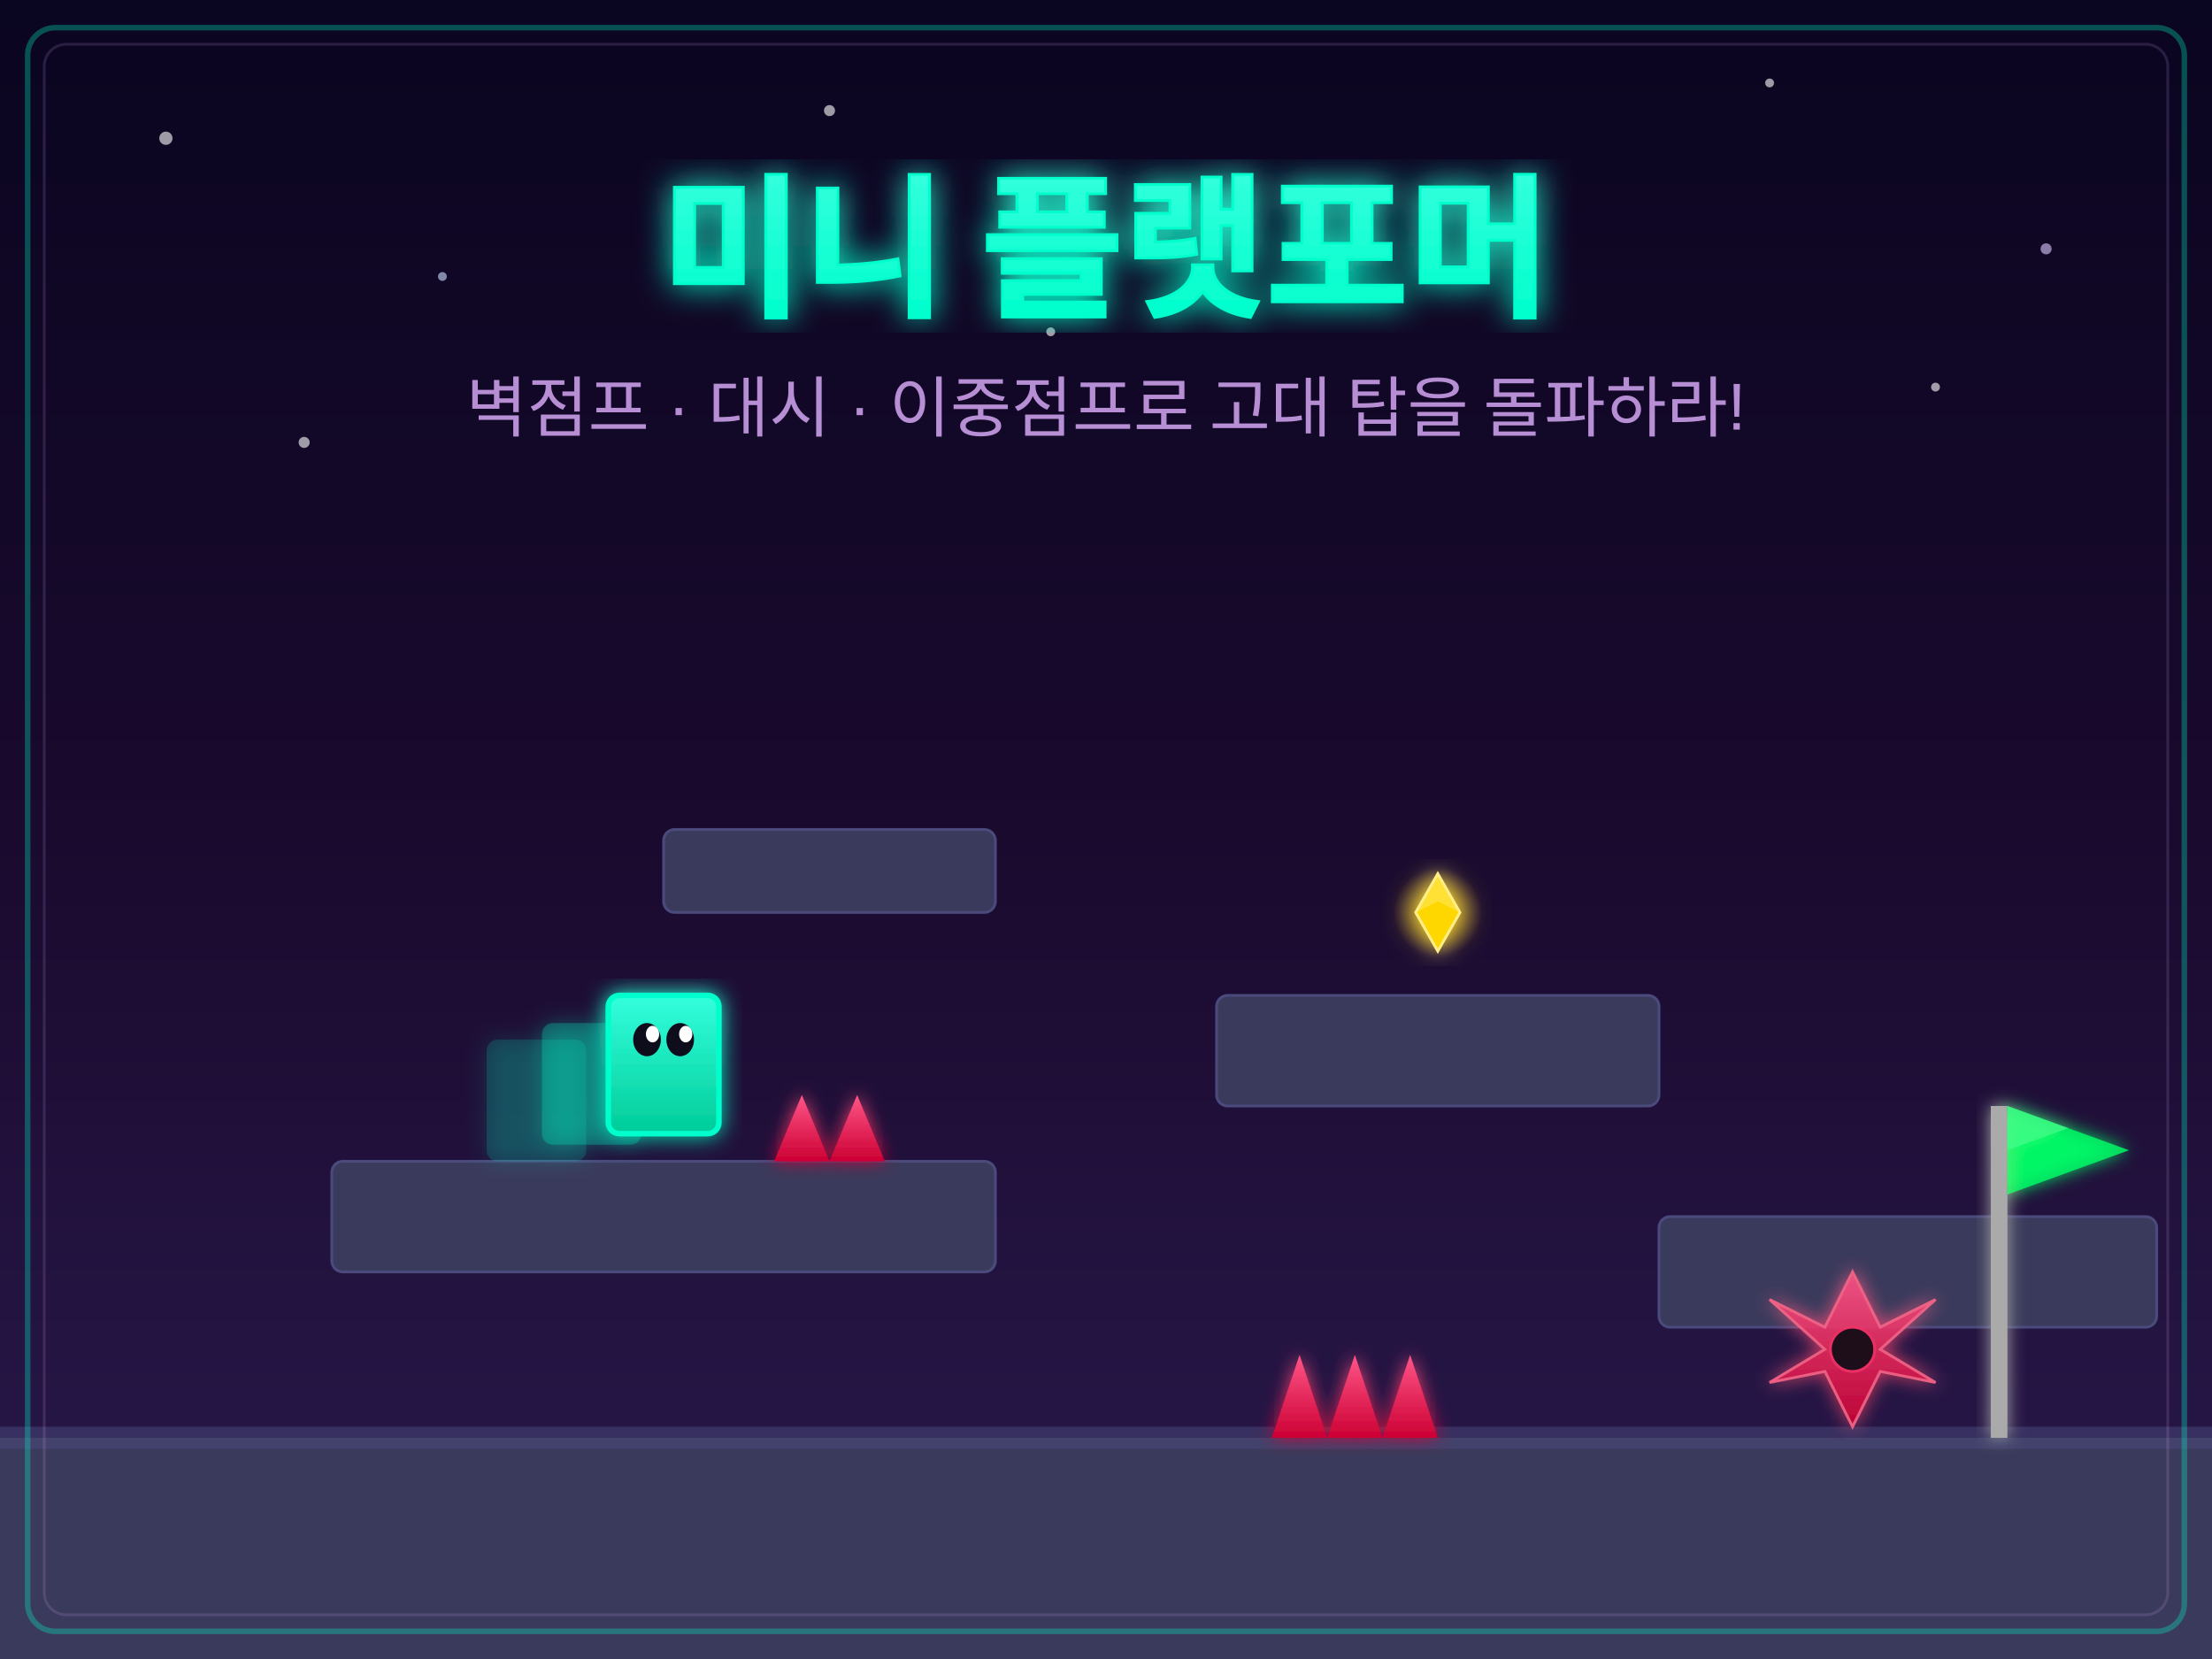
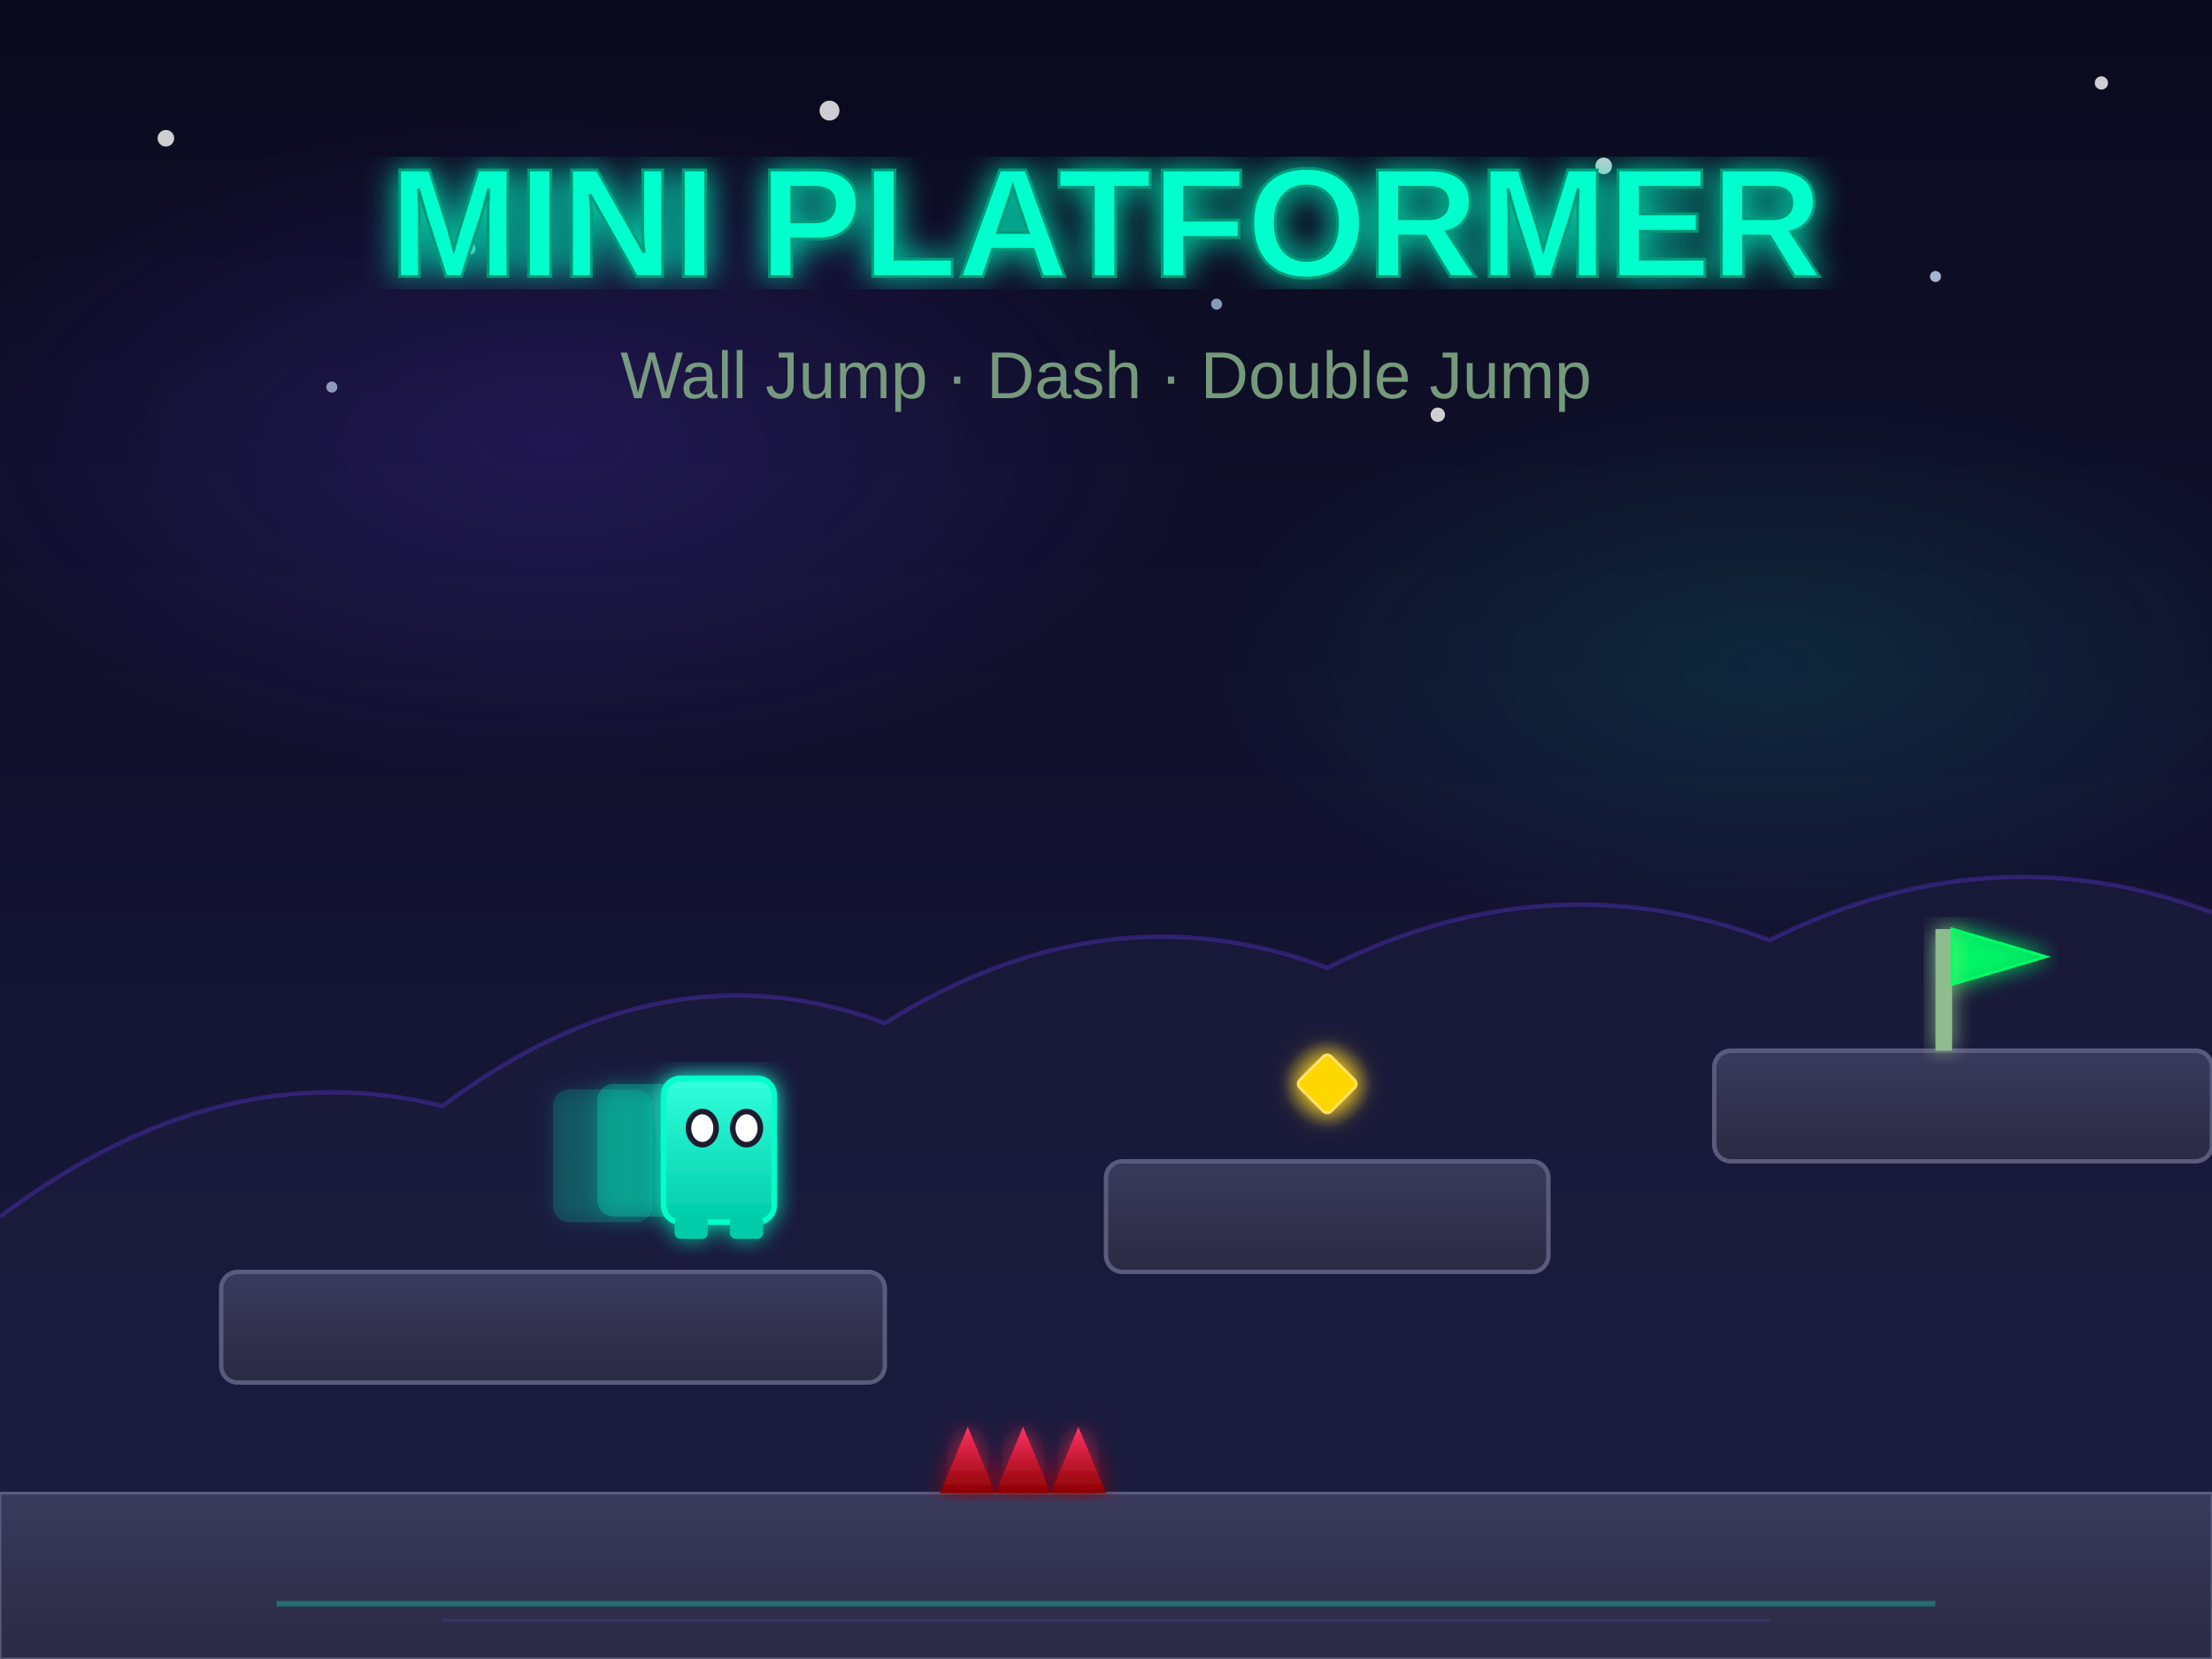
<svg xmlns="http://www.w3.org/2000/svg" width="400" height="300" viewBox="0 0 400 300">
  <defs>
-     <linearGradient id="tBg" x1="0" y1="0" x2="0" y2="1">
-       <stop offset="0%" stop-color="#0a0520" />
-       <stop offset="50%" stop-color="#1a0a2e" />
-       <stop offset="100%" stop-color="#2a1a4e" />
+     <linearGradient id="tSkyGrad" x1="0" y1="0" x2="0" y2="1">
+       <stop offset="0%" stop-color="#0a0a1e" />
+       <stop offset="50%" stop-color="#121230" />
+       <stop offset="100%" stop-color="#1a1a3e" />
    </linearGradient>
    <linearGradient id="tPlayerGrad" x1="0" y1="0" x2="0" y2="1">
      <stop offset="0%" stop-color="#33ffdd" />
-       <stop offset="100%" stop-color="#00cc99" />
+       <stop offset="100%" stop-color="#00ccaa" />
    </linearGradient>
-     <linearGradient id="tSpikeGrad" x1="0" y1="0" x2="0" y2="1">
-       <stop offset="0%" stop-color="#ff5588" />
-       <stop offset="100%" stop-color="#cc0033" />
+     <linearGradient id="tGroundGrad" x1="0" y1="0" x2="0" y2="1">
+       <stop offset="0%" stop-color="#3a3a5c" />
+       <stop offset="100%" stop-color="#2a2a44" />
    </linearGradient>
+     <linearGradient id="tSpikeGrad" x1="0" y1="1" x2="0" y2="0">
+       <stop offset="0%" stop-color="#8b0000" />
+       <stop offset="100%" stop-color="#ff3366" />
+     </linearGradient>
+     <radialGradient id="tNebula1" cx="50%" cy="50%" r="50%">
+       <stop offset="0%" stop-color="#6c3cf7" stop-opacity="0.2" />
+       <stop offset="100%" stop-color="#6c3cf7" stop-opacity="0" />
+     </radialGradient>
+     <radialGradient id="tNebula2" cx="50%" cy="50%" r="50%">
+       <stop offset="0%" stop-color="#00ffcc" stop-opacity="0.1" />
+       <stop offset="100%" stop-color="#00ffcc" stop-opacity="0" />
+     </radialGradient>
    <radialGradient id="tGemGlow" cx="50%" cy="50%" r="50%">
      <stop offset="0%" stop-color="#ffd700" stop-opacity="0.6" />
      <stop offset="100%" stop-color="#ffd700" stop-opacity="0" />
    </radialGradient>
-     <linearGradient id="tTitleGrad" x1="0" y1="0" x2="0" y2="1">
-       <stop offset="0%" stop-color="#33ffdd" />
-       <stop offset="100%" stop-color="#00ffcc" />
-     </linearGradient>
    <filter id="tGlow">
      <feGaussianBlur stdDeviation="2" result="blur" />
+       <feMerge>
+         <feMergeNode in="blur" />
+         <feMergeNode in="SourceGraphic" />
+       </feMerge>
+     </filter>
+     <filter id="tSoftGlow">
+       <feGaussianBlur stdDeviation="4" result="blur" />
      <feMerge>
        <feMergeNode in="blur" />
        <feMergeNode in="SourceGraphic" />
      </feMerge>
    </filter>
    <filter id="tTextGlow">
      <feGaussianBlur stdDeviation="3" result="blur" />
      <feMerge>
        <feMergeNode in="blur" />
        <feMergeNode in="SourceGraphic" />
      </feMerge>
    </filter>
-     <filter id="tSoftGlow">
-       <feGaussianBlur stdDeviation="1.5" result="blur" />
-       <feMerge>
-         <feMergeNode in="blur" />
-         <feMergeNode in="SourceGraphic" />
-       </feMerge>
-     </filter>
  </defs>
-   <rect width="400" height="300" fill="url(#tBg)" />
-   <g opacity="0.6">
-     <circle cx="30" cy="25" r="1.2" fill="#ffffff" />
-     <circle cx="80" cy="50" r="0.8" fill="#ccddff" />
-     <circle cx="150" cy="20" r="1" fill="#ffffff" />
-     <circle cx="250" cy="35" r="1.2" fill="#aaeeff" />
-     <circle cx="320" cy="15" r="0.8" fill="#ffffff" />
-     <circle cx="370" cy="45" r="1" fill="#ddccff" />
-     <circle cx="190" cy="60" r="0.8" fill="#ffffff" />
-     <circle cx="55" cy="80" r="1" fill="#ffffff" />
-     <circle cx="350" cy="70" r="0.8" fill="#ffffff" />
+   <rect width="400" height="300" fill="url(#tSkyGrad)" />
+   <ellipse cx="100" cy="80" rx="120" ry="60" fill="url(#tNebula1)" />
+   <ellipse cx="320" cy="120" rx="100" ry="50" fill="url(#tNebula2)" />
+   <g opacity="0.8">
+     <circle cx="30" cy="25" r="1.5" fill="#ffffff" />
+     <circle cx="85" cy="45" r="1" fill="#ccddff" />
+     <circle cx="150" cy="20" r="1.8" fill="#ffffff" />
+     <circle cx="220" cy="55" r="1" fill="#aabbdd" />
+     <circle cx="290" cy="30" r="1.5" fill="#ffffff" />
+     <circle cx="350" cy="50" r="1" fill="#ccddff" />
+     <circle cx="380" cy="15" r="1.2" fill="#ffffff" />
+     <circle cx="60" cy="70" r="1" fill="#aabbdd" />
+     <circle cx="260" cy="75" r="1.3" fill="#ffffff" />
  </g>
+   <path d="M0 220 Q40 190 80 200 Q120 170 160 185 Q200 160 240 175 Q280 155 320 170 Q360 150 400 165 L400 300 L0 300 Z" fill="#1e1e40" opacity="0.5" />
+   <path d="M0 220 Q40 190 80 200 Q120 170 160 185 Q200 160 240 175 Q280 155 320 170 Q360 150 400 165" fill="none" stroke="#6c3cf7" stroke-width="0.8" opacity="0.3" />
  <g>
-     <rect x="60" y="210" width="120" height="20" rx="2" fill="#3a3a5c" stroke="#4a4a7c" stroke-width="0.5" />
-     <rect x="220" y="180" width="80" height="20" rx="2" fill="#3a3a5c" stroke="#4a4a7c" stroke-width="0.5" />
-     <rect x="120" y="150" width="60" height="15" rx="2" fill="#3a3a5c" stroke="#4a4a7c" stroke-width="0.5" />
-     <rect x="300" y="220" width="90" height="20" rx="2" fill="#3a3a5c" stroke="#4a4a7c" stroke-width="0.5" />
-     <rect x="0" y="260" width="400" height="40" fill="#3a3a5c" />
-     <rect x="0" y="258" width="400" height="4" fill="#4a4a7c" opacity="0.5" />
-   </g>
-   <g filter="url(#tSoftGlow)">
-     <path d="M230 260 L235 245 L240 260 Z" fill="url(#tSpikeGrad)" />
-     <path d="M240 260 L245 245 L250 260 Z" fill="url(#tSpikeGrad)" />
-     <path d="M250 260 L255 245 L260 260 Z" fill="url(#tSpikeGrad)" />
-     <path d="M140 210 L145 198 L150 210 Z" fill="url(#tSpikeGrad)" />
-     <path d="M150 210 L155 198 L160 210 Z" fill="url(#tSpikeGrad)" />
+     <rect x="40" y="230" width="120" height="20" rx="3" fill="url(#tGroundGrad)" stroke="#5a5a7c" stroke-width="0.8" />
+     <rect x="200" y="210" width="80" height="20" rx="3" fill="url(#tGroundGrad)" stroke="#5a5a7c" stroke-width="0.8" />
+     <rect x="310" y="190" width="90" height="20" rx="3" fill="url(#tGroundGrad)" stroke="#5a5a7c" stroke-width="0.8" />
+     <rect x="0" y="270" width="400" height="30" fill="url(#tGroundGrad)" stroke="#5a5a7c" stroke-width="0.5" />
  </g>
  <g filter="url(#tGlow)">
-     <circle cx="260" cy="165" r="8" fill="url(#tGemGlow)" />
-     <path d="M260 158 L264 165 L260 172 L256 165 Z" fill="#ffd700" stroke="#ffee88" stroke-width="0.5" />
-     <path d="M260 158 L256 165 L260 163 L264 165 Z" fill="#ffee88" opacity="0.4" />
+     <path d="M170 270 L175 258 L180 270 Z" fill="url(#tSpikeGrad)" />
+     <path d="M180 270 L185 258 L190 270 Z" fill="url(#tSpikeGrad)" />
+     <path d="M190 270 L195 258 L200 270 Z" fill="url(#tSpikeGrad)" />
  </g>
  <g filter="url(#tGlow)">
-     <rect x="88" y="188" width="18" height="22" rx="2" fill="#00ffcc" opacity="0.15" />
-     <rect x="98" y="185" width="18" height="22" rx="2" fill="#00ffcc" opacity="0.25" />
-     <rect x="110" y="180" width="20" height="25" rx="2" fill="url(#tPlayerGrad)" stroke="#00ffcc" stroke-width="1" />
-     <ellipse cx="117" cy="188" rx="2.5" ry="3" fill="#0a0a1a" />
-     <ellipse cx="123" cy="188" rx="2.5" ry="3" fill="#0a0a1a" />
-     <ellipse cx="118" cy="187" rx="1.2" ry="1.5" fill="#ffffff" />
-     <ellipse cx="124" cy="187" rx="1.2" ry="1.5" fill="#ffffff" />
+     <ellipse cx="240" cy="196" rx="8" ry="8" fill="url(#tGemGlow)" />
+     <rect x="236" y="192" width="8" height="8" rx="1" fill="#ffd700" transform="rotate(45, 240, 196)" stroke="#ffe066" stroke-width="0.5" />
  </g>
-   <g filter="url(#tSoftGlow)">
-     <rect x="360" y="200" width="3" height="60" fill="#aaaaaa" />
-     <path d="M363 200 L385 208 L363 216 Z" fill="#00ff66" opacity="0.8" />
-     <path d="M363 200 L374 204 L363 208 Z" fill="#66ff99" opacity="0.5" />
+   <g filter="url(#tGlow)" transform="translate(120, 195)">
+     <rect x="-20" y="2" width="18" height="24" rx="3" fill="#00ffcc" opacity="0.15" />
+     <rect x="-12" y="1" width="18" height="24" rx="3" fill="#00ffcc" opacity="0.25" />
+     <rect x="0" y="0" width="20" height="26" rx="3" fill="url(#tPlayerGrad)" stroke="#00ffcc" stroke-width="1" />
+     <ellipse cx="7" cy="9" rx="3" ry="3.5" fill="#1a1a2e" />
+     <ellipse cx="7" cy="9" rx="2" ry="2.5" fill="#ffffff" />
+     <circle cx="7.5" cy="8.5" r="0.8" fill="#ffffff" />
+     <ellipse cx="15" cy="9" rx="3" ry="3.5" fill="#1a1a2e" />
+     <ellipse cx="15" cy="9" rx="2" ry="2.5" fill="#ffffff" />
+     <circle cx="15.5" cy="8.5" r="0.8" fill="#ffffff" />
+     <rect x="2" y="25" width="6" height="4" rx="1" fill="#00ccaa" />
+     <rect x="12" y="25" width="6" height="4" rx="1" fill="#00ccaa" />
  </g>
-   <g filter="url(#tSoftGlow)" opacity="0.9">
-     <path d="M330 240 L335 230 L340 240 L350 235 L340 244 L350 250 L340 248 L335 258 L330 248 L320 250 L330 244 L320 235 Z" fill="url(#tSpikeGrad)" stroke="#ff6688" stroke-width="0.5" />
-     <circle cx="335" cy="244" r="4" fill="#1a0a15" stroke="#ff3366" stroke-width="0.5" />
+   <g filter="url(#tGlow)" transform="translate(350, 168)">
+     <rect x="0" y="0" width="3" height="22" fill="#8fbc8f" />
+     <path d="M3 0 L20 5 L3 10 Z" fill="#00ff66" opacity="0.8" />
+     <path d="M3 0 L20 5 L3 10 Z" fill="none" stroke="#00ff66" stroke-width="0.5" />
  </g>
  <g filter="url(#tTextGlow)">
-     <text x="200" y="55" text-anchor="middle" font-size="28" font-weight="bold" font-family="Arial, sans-serif" fill="url(#tTitleGrad)" stroke="#00ffcc" stroke-width="0.5">
-       미니 플랫포머
-     </text>
+     <text x="200" y="50" text-anchor="middle" font-size="28" font-weight="bold" font-family="Arial, sans-serif" fill="#00ffcc" stroke="#009977" stroke-width="0.5">MINI PLATFORMER</text>
  </g>
-   <text x="200" y="78" text-anchor="middle" font-size="12" font-family="Arial, sans-serif" fill="#e0b0ff" opacity="0.8">
-     벽점프 · 대시 · 이중점프로 고대 탑을 돌파하라!
-   </text>
-   <rect x="5" y="5" width="390" height="290" rx="5" fill="none" stroke="#00ffcc" stroke-width="1" opacity="0.3" />
-   <rect x="8" y="8" width="384" height="284" rx="4" fill="none" stroke="#e0b0ff" stroke-width="0.5" opacity="0.15" />
+   <text x="200" y="72" text-anchor="middle" font-size="12" font-family="Arial, sans-serif" fill="#8fbc8f" opacity="0.8">Wall Jump · Dash · Double Jump</text>
+   <line x1="50" y1="290" x2="350" y2="290" stroke="#00ffcc" stroke-width="1" opacity="0.3" />
+   <line x1="80" y1="293" x2="320" y2="293" stroke="#6c3cf7" stroke-width="0.5" opacity="0.2" />
</svg>
